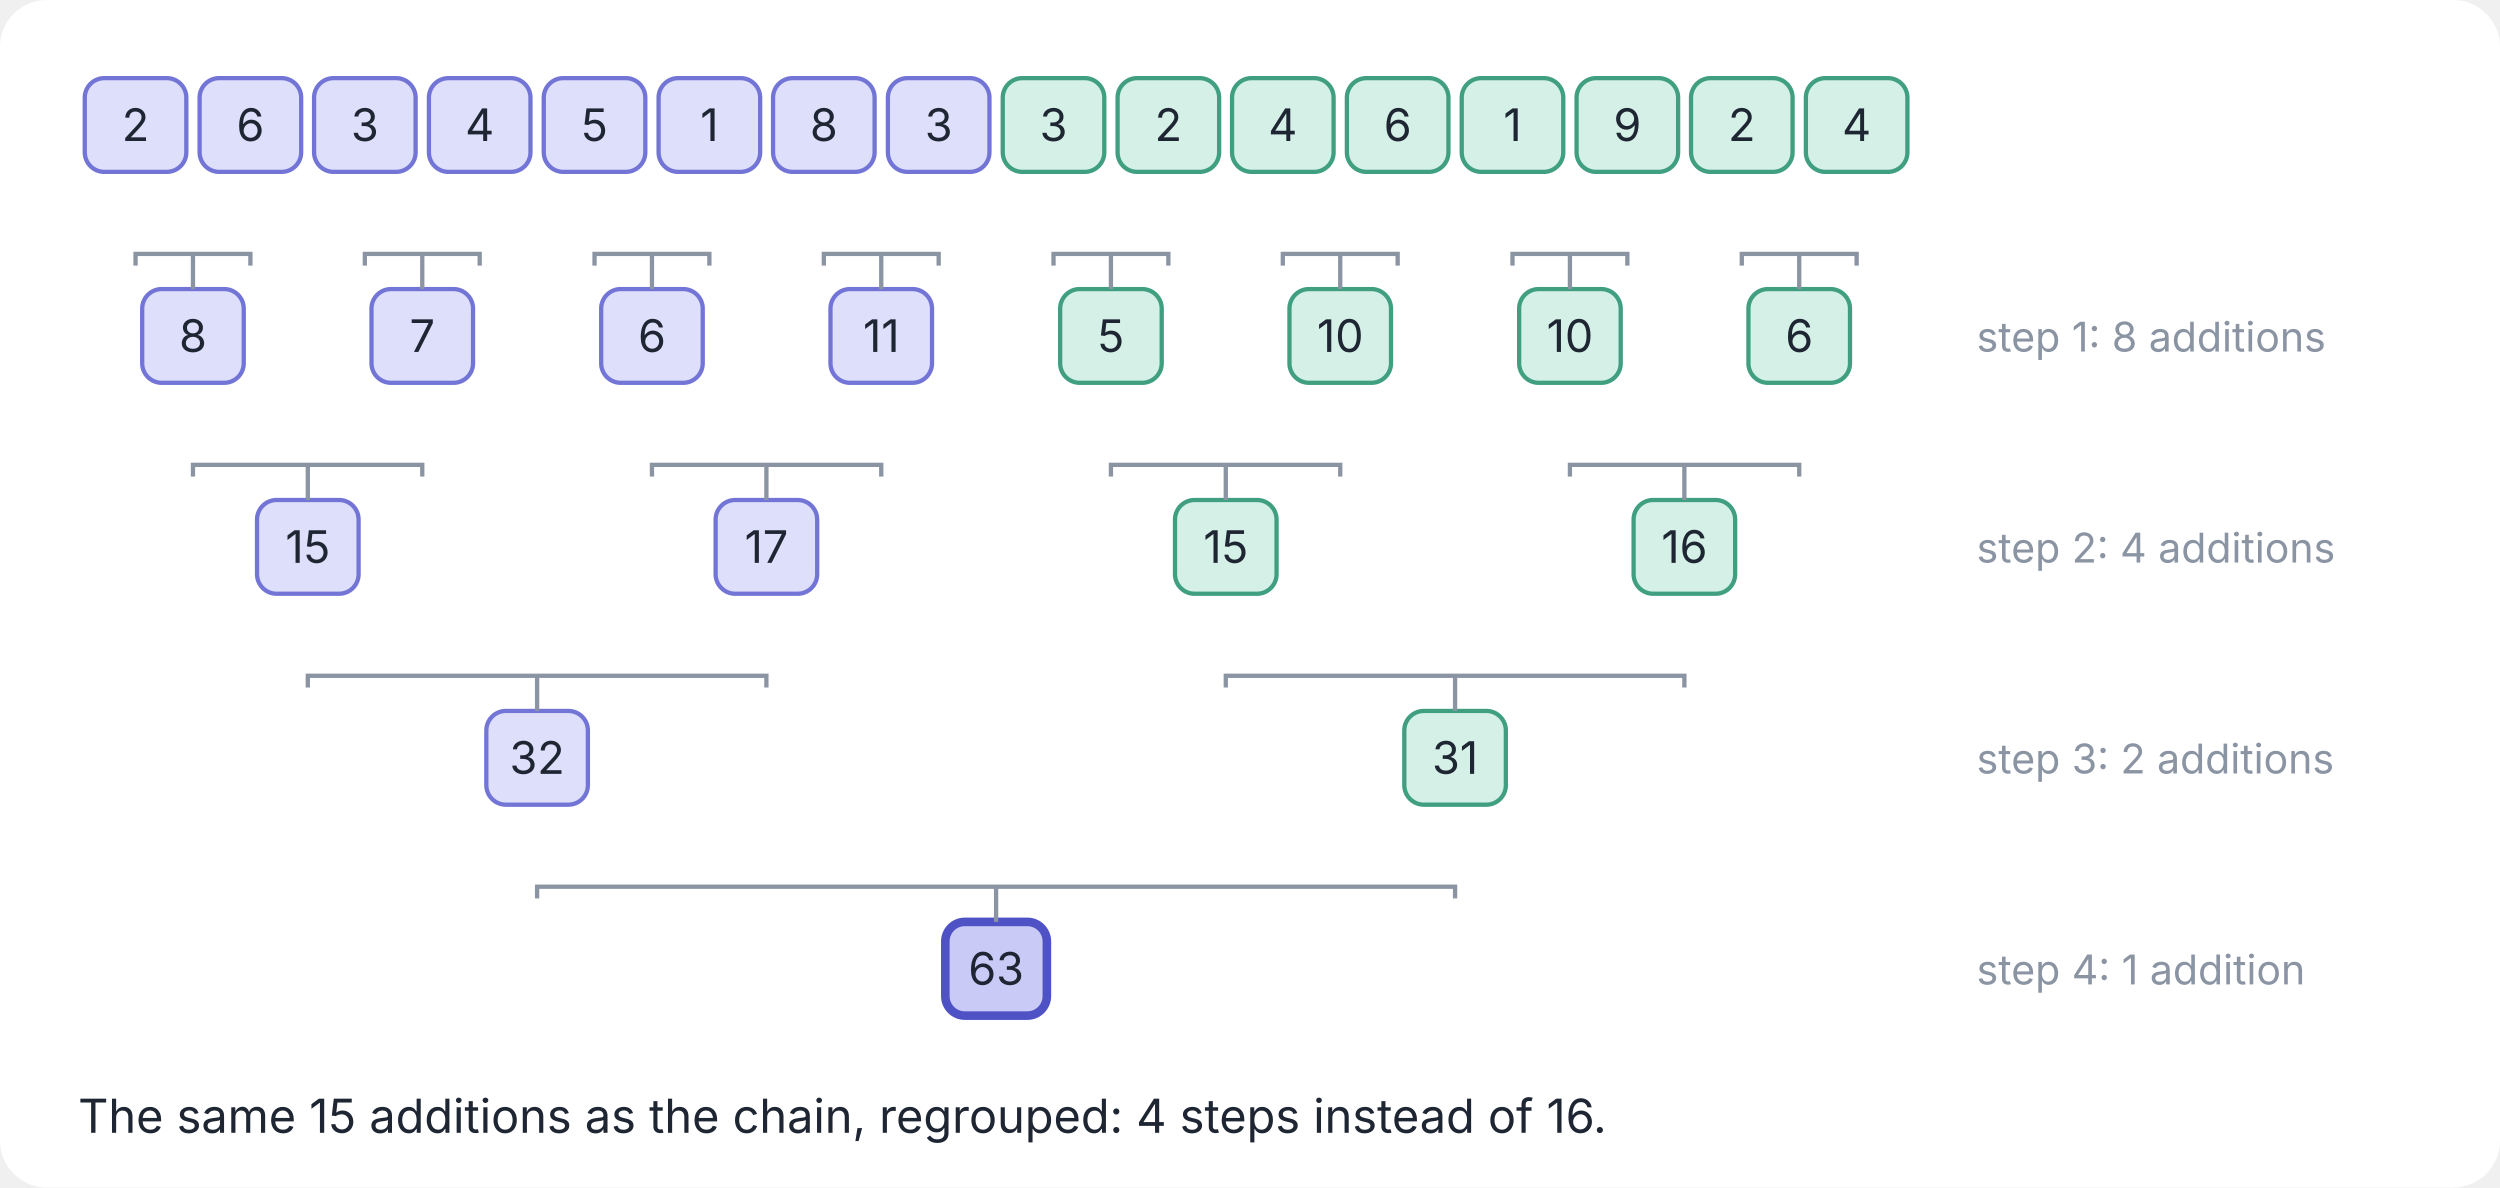
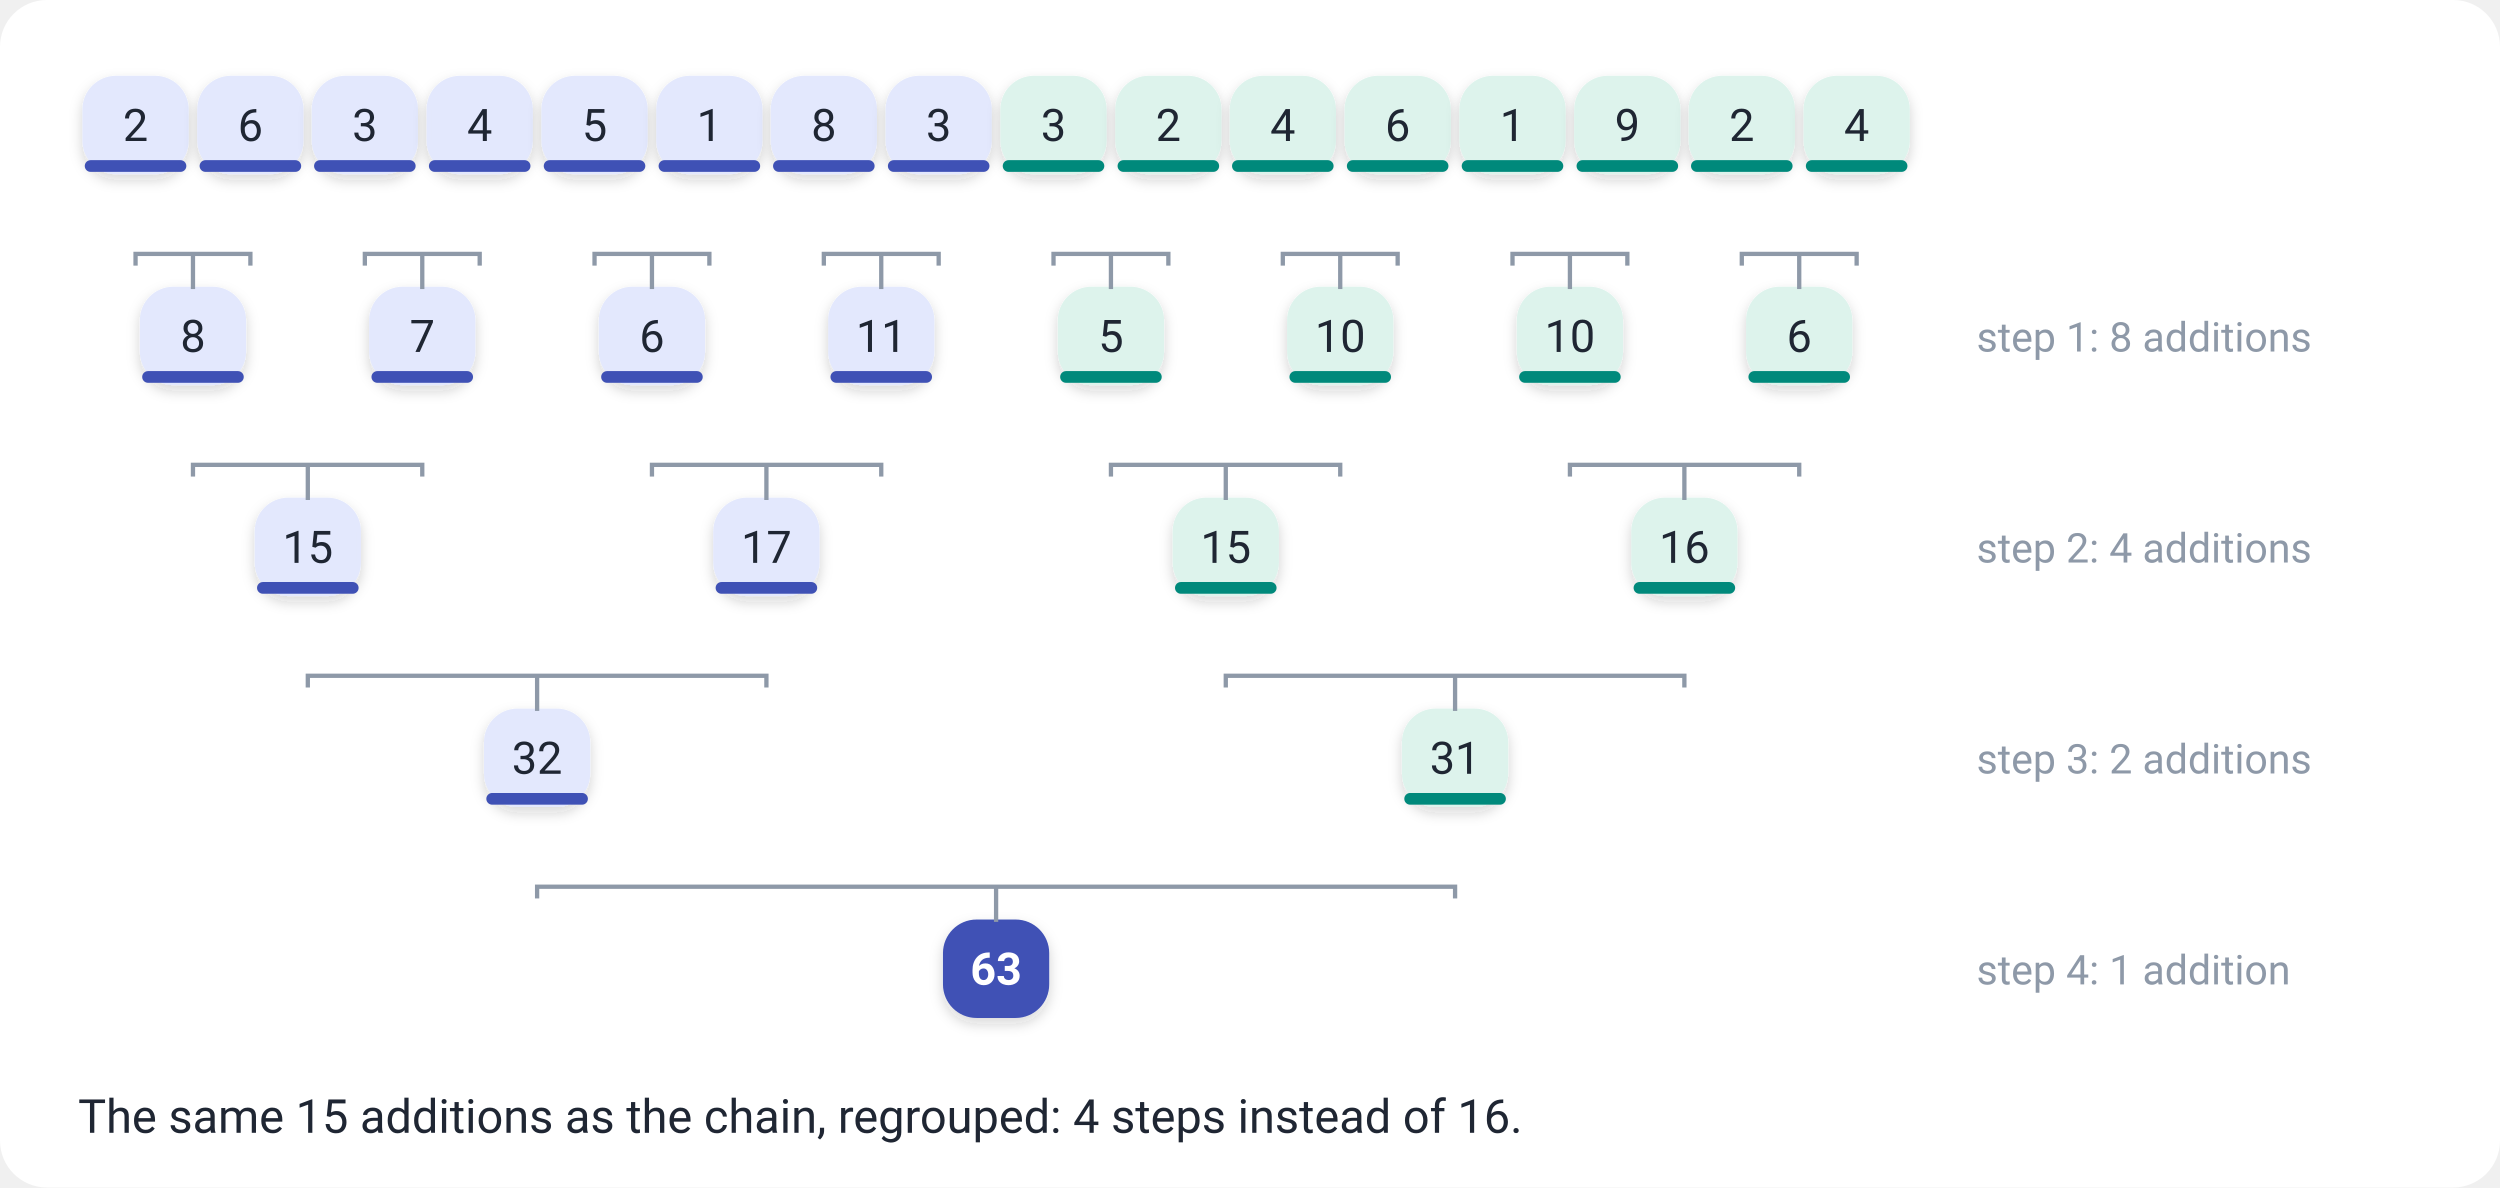
<svg xmlns="http://www.w3.org/2000/svg" viewBox="0 0 640 304" width="640" height="304" role="img" aria-label="The 16 products regrouped in pairs. Step 1 makes 8, 7, 6, 11, 5, 10, 10, 6; step 2 makes 15, 17, 15, 16; step 3 makes 32 and 31; step 4 makes 63. 15 additions in 4 steps.">
  <style>
-     text { font-family: Inter, "Segoe UI", "Helvetica Neue", Helvetica, Arial, sans-serif; }
+     text { font-family: Roboto, Inter, "Segoe UI", "Helvetica Neue", Arial, sans-serif; }
    .mono { font-family: "JetBrains Mono", "SF Mono", Menlo, Consolas, monospace; }
  </style>
  <defs>
-     <marker id="m-hi" viewBox="0 0 10 10" refX="8.5" refY="5" markerUnits="userSpaceOnUse" markerWidth="9" markerHeight="9" orient="auto">
-       <path d="M0.5,1 L9,5 L0.5,9 Z" fill="#4F52C4" />
+     <marker id="m-hi" viewBox="0 0 10 10" refX="8.5" refY="5" markerUnits="userSpaceOnUse" markerWidth="12" markerHeight="12" orient="auto">
+       <path d="M0.5,1 L9.5,5 L0.5,9 Z" fill="#3F51B5" />
    </marker>
-     <marker id="m-grey" viewBox="0 0 10 10" refX="8.5" refY="5" markerUnits="userSpaceOnUse" markerWidth="9" markerHeight="9" orient="auto">
-       <path d="M0.5,1 L9,5 L0.5,9 Z" fill="#8A94A3" />
+     <marker id="m-grey" viewBox="0 0 10 10" refX="8.5" refY="5" markerUnits="userSpaceOnUse" markerWidth="12" markerHeight="12" orient="auto">
+       <path d="M0.5,1 L9.5,5 L0.5,9 Z" fill="#8E99A8" />
    </marker>
-     <marker id="m-red" viewBox="0 0 10 10" refX="8.5" refY="5" markerUnits="userSpaceOnUse" markerWidth="9" markerHeight="9" orient="auto">
-       <path d="M0.5,1 L9,5 L0.5,9 Z" fill="#C2412D" />
+     <marker id="m-red" viewBox="0 0 10 10" refX="8.5" refY="5" markerUnits="userSpaceOnUse" markerWidth="12" markerHeight="12" orient="auto">
+       <path d="M0.5,1 L9.5,5 L0.5,9 Z" fill="#C2412D" />
    </marker>
-     <marker id="m-ink" viewBox="0 0 10 10" refX="8.5" refY="5" markerUnits="userSpaceOnUse" markerWidth="9" markerHeight="9" orient="auto">
-       <path d="M0.5,1 L9,5 L0.5,9 Z" fill="#1F2633" />
+     <marker id="m-ink" viewBox="0 0 10 10" refX="8.5" refY="5" markerUnits="userSpaceOnUse" markerWidth="12" markerHeight="12" orient="auto">
+       <path d="M0.5,1 L9.5,5 L0.5,9 Z" fill="#1F2633" />
    </marker>
-     <marker id="m-green" viewBox="0 0 10 10" refX="8.5" refY="5" markerUnits="userSpaceOnUse" markerWidth="9" markerHeight="9" orient="auto">
-       <path d="M0.5,1 L9,5 L0.5,9 Z" fill="#2E8B57" />
+     <marker id="m-green" viewBox="0 0 10 10" refX="8.5" refY="5" markerUnits="userSpaceOnUse" markerWidth="12" markerHeight="12" orient="auto">
+       <path d="M0.5,1 L9.5,5 L0.5,9 Z" fill="#2E8B57" />
    </marker>
-     <marker id="m-blue" viewBox="0 0 10 10" refX="8.5" refY="5" markerUnits="userSpaceOnUse" markerWidth="9" markerHeight="9" orient="auto">
-       <path d="M0.5,1 L9,5 L0.5,9 Z" fill="#7275D6" />
+     <marker id="m-blue" viewBox="0 0 10 10" refX="8.5" refY="5" markerUnits="userSpaceOnUse" markerWidth="12" markerHeight="12" orient="auto">
+       <path d="M0.5,1 L9.5,5 L0.5,9 Z" fill="#3F51B5" />
    </marker>
-     <marker id="m-mint" viewBox="0 0 10 10" refX="8.5" refY="5" markerUnits="userSpaceOnUse" markerWidth="9" markerHeight="9" orient="auto">
-       <path d="M0.5,1 L9,5 L0.5,9 Z" fill="#3F9F80" />
+     <marker id="m-mint" viewBox="0 0 10 10" refX="8.5" refY="5" markerUnits="userSpaceOnUse" markerWidth="12" markerHeight="12" orient="auto">
+       <path d="M0.5,1 L9.5,5 L0.5,9 Z" fill="#00897B" />
    </marker>
-     <marker id="m-peach" viewBox="0 0 10 10" refX="8.5" refY="5" markerUnits="userSpaceOnUse" markerWidth="9" markerHeight="9" orient="auto">
-       <path d="M0.5,1 L9,5 L0.5,9 Z" fill="#D98654" />
+     <marker id="m-peach" viewBox="0 0 10 10" refX="8.5" refY="5" markerUnits="userSpaceOnUse" markerWidth="12" markerHeight="12" orient="auto">
+       <path d="M0.5,1 L9.5,5 L0.5,9 Z" fill="#E65100" />
    </marker>
-     <marker id="m-pink" viewBox="0 0 10 10" refX="8.5" refY="5" markerUnits="userSpaceOnUse" markerWidth="9" markerHeight="9" orient="auto">
-       <path d="M0.5,1 L9,5 L0.5,9 Z" fill="#CC6A91" />
+     <marker id="m-pink" viewBox="0 0 10 10" refX="8.5" refY="5" markerUnits="userSpaceOnUse" markerWidth="12" markerHeight="12" orient="auto">
+       <path d="M0.5,1 L9.5,5 L0.5,9 Z" fill="#C2185B" />
    </marker>
+     <filter id="elev" x="-20%" y="-20%" width="140%" height="160%">
+       <feDropShadow dx="0" dy="1.5" stdDeviation="1.6" flood-color="#1F2633" flood-opacity="0.18" />
+     </filter>
  </defs>
  <rect width="640" height="304" rx="12" fill="#FFFFFF" />
-   <rect x="21.7" y="20.0" width="26.0" height="24.0" rx="5" fill="#DEDFFA" stroke="#7275D6" stroke-width="1.1" />
+   <rect x="21.7" y="20.0" width="26.0" height="24.0" rx="8" fill="#E3E8FD" stroke="#E3E8FD" stroke-width="1.2" filter="url(#elev)" />
+   <rect x="21.7" y="41.0" width="26.0" height="3" rx="1.5" fill="#3F51B5" />
  <text x="34.7" y="36.1" font-size="11.5" fill="#1F2633" text-anchor="middle" font-weight="400" xml:space="preserve">2</text>
-   <rect x="51.1" y="20.0" width="26.0" height="24.0" rx="5" fill="#DEDFFA" stroke="#7275D6" stroke-width="1.1" />
+   <rect x="51.1" y="20.0" width="26.0" height="24.0" rx="8" fill="#E3E8FD" stroke="#E3E8FD" stroke-width="1.2" filter="url(#elev)" />
+   <rect x="51.1" y="41.0" width="26.0" height="3" rx="1.5" fill="#3F51B5" />
  <text x="64.1" y="36.1" font-size="11.5" fill="#1F2633" text-anchor="middle" font-weight="400" xml:space="preserve">6</text>
-   <rect x="80.4" y="20.0" width="26.0" height="24.0" rx="5" fill="#DEDFFA" stroke="#7275D6" stroke-width="1.1" />
+   <rect x="80.4" y="20.0" width="26.0" height="24.0" rx="8" fill="#E3E8FD" stroke="#E3E8FD" stroke-width="1.2" filter="url(#elev)" />
+   <rect x="80.4" y="41.0" width="26.0" height="3" rx="1.5" fill="#3F51B5" />
  <text x="93.4" y="36.1" font-size="11.5" fill="#1F2633" text-anchor="middle" font-weight="400" xml:space="preserve">3</text>
-   <rect x="109.8" y="20.0" width="26.0" height="24.0" rx="5" fill="#DEDFFA" stroke="#7275D6" stroke-width="1.1" />
+   <rect x="109.8" y="20.0" width="26.0" height="24.0" rx="8" fill="#E3E8FD" stroke="#E3E8FD" stroke-width="1.2" filter="url(#elev)" />
+   <rect x="109.8" y="41.0" width="26.0" height="3" rx="1.5" fill="#3F51B5" />
  <text x="122.8" y="36.1" font-size="11.5" fill="#1F2633" text-anchor="middle" font-weight="400" xml:space="preserve">4</text>
-   <rect x="139.2" y="20.0" width="26.0" height="24.0" rx="5" fill="#DEDFFA" stroke="#7275D6" stroke-width="1.1" />
+   <rect x="139.2" y="20.0" width="26.0" height="24.0" rx="8" fill="#E3E8FD" stroke="#E3E8FD" stroke-width="1.2" filter="url(#elev)" />
+   <rect x="139.2" y="41.0" width="26.0" height="3" rx="1.5" fill="#3F51B5" />
  <text x="152.2" y="36.1" font-size="11.5" fill="#1F2633" text-anchor="middle" font-weight="400" xml:space="preserve">5</text>
-   <rect x="168.6" y="20.0" width="26.0" height="24.0" rx="5" fill="#DEDFFA" stroke="#7275D6" stroke-width="1.1" />
+   <rect x="168.6" y="20.0" width="26.0" height="24.0" rx="8" fill="#E3E8FD" stroke="#E3E8FD" stroke-width="1.2" filter="url(#elev)" />
+   <rect x="168.6" y="41.0" width="26.0" height="3" rx="1.5" fill="#3F51B5" />
  <text x="181.6" y="36.1" font-size="11.5" fill="#1F2633" text-anchor="middle" font-weight="400" xml:space="preserve">1</text>
-   <rect x="197.9" y="20.0" width="26.0" height="24.0" rx="5" fill="#DEDFFA" stroke="#7275D6" stroke-width="1.1" />
+   <rect x="197.9" y="20.0" width="26.0" height="24.0" rx="8" fill="#E3E8FD" stroke="#E3E8FD" stroke-width="1.2" filter="url(#elev)" />
+   <rect x="197.9" y="41.0" width="26.0" height="3" rx="1.5" fill="#3F51B5" />
  <text x="210.9" y="36.1" font-size="11.5" fill="#1F2633" text-anchor="middle" font-weight="400" xml:space="preserve">8</text>
-   <rect x="227.3" y="20.0" width="26.0" height="24.0" rx="5" fill="#DEDFFA" stroke="#7275D6" stroke-width="1.1" />
+   <rect x="227.3" y="20.0" width="26.0" height="24.0" rx="8" fill="#E3E8FD" stroke="#E3E8FD" stroke-width="1.2" filter="url(#elev)" />
+   <rect x="227.3" y="41.0" width="26.0" height="3" rx="1.5" fill="#3F51B5" />
  <text x="240.3" y="36.1" font-size="11.5" fill="#1F2633" text-anchor="middle" font-weight="400" xml:space="preserve">3</text>
-   <rect x="256.7" y="20.0" width="26.0" height="24.0" rx="5" fill="#D5F0E6" stroke="#3F9F80" stroke-width="1.1" />
+   <rect x="256.7" y="20.0" width="26.0" height="24.0" rx="8" fill="#DDF3EC" stroke="#DDF3EC" stroke-width="1.2" filter="url(#elev)" />
+   <rect x="256.7" y="41.0" width="26.0" height="3" rx="1.5" fill="#00897B" />
  <text x="269.7" y="36.1" font-size="11.5" fill="#1F2633" text-anchor="middle" font-weight="400" xml:space="preserve">3</text>
-   <rect x="286.1" y="20.0" width="26.0" height="24.0" rx="5" fill="#D5F0E6" stroke="#3F9F80" stroke-width="1.1" />
+   <rect x="286.1" y="20.0" width="26.0" height="24.0" rx="8" fill="#DDF3EC" stroke="#DDF3EC" stroke-width="1.2" filter="url(#elev)" />
+   <rect x="286.1" y="41.0" width="26.0" height="3" rx="1.5" fill="#00897B" />
  <text x="299.1" y="36.1" font-size="11.5" fill="#1F2633" text-anchor="middle" font-weight="400" xml:space="preserve">2</text>
-   <rect x="315.4" y="20.0" width="26.0" height="24.0" rx="5" fill="#D5F0E6" stroke="#3F9F80" stroke-width="1.1" />
+   <rect x="315.4" y="20.0" width="26.0" height="24.0" rx="8" fill="#DDF3EC" stroke="#DDF3EC" stroke-width="1.2" filter="url(#elev)" />
+   <rect x="315.4" y="41.0" width="26.0" height="3" rx="1.5" fill="#00897B" />
  <text x="328.4" y="36.1" font-size="11.5" fill="#1F2633" text-anchor="middle" font-weight="400" xml:space="preserve">4</text>
-   <rect x="344.8" y="20.0" width="26.0" height="24.0" rx="5" fill="#D5F0E6" stroke="#3F9F80" stroke-width="1.1" />
+   <rect x="344.8" y="20.0" width="26.0" height="24.0" rx="8" fill="#DDF3EC" stroke="#DDF3EC" stroke-width="1.2" filter="url(#elev)" />
+   <rect x="344.8" y="41.0" width="26.0" height="3" rx="1.5" fill="#00897B" />
  <text x="357.8" y="36.1" font-size="11.5" fill="#1F2633" text-anchor="middle" font-weight="400" xml:space="preserve">6</text>
-   <rect x="374.2" y="20.0" width="26.0" height="24.0" rx="5" fill="#D5F0E6" stroke="#3F9F80" stroke-width="1.1" />
+   <rect x="374.2" y="20.0" width="26.0" height="24.0" rx="8" fill="#DDF3EC" stroke="#DDF3EC" stroke-width="1.2" filter="url(#elev)" />
+   <rect x="374.2" y="41.0" width="26.0" height="3" rx="1.5" fill="#00897B" />
  <text x="387.2" y="36.1" font-size="11.5" fill="#1F2633" text-anchor="middle" font-weight="400" xml:space="preserve">1</text>
-   <rect x="403.6" y="20.0" width="26.0" height="24.0" rx="5" fill="#D5F0E6" stroke="#3F9F80" stroke-width="1.1" />
+   <rect x="403.6" y="20.0" width="26.0" height="24.0" rx="8" fill="#DDF3EC" stroke="#DDF3EC" stroke-width="1.2" filter="url(#elev)" />
+   <rect x="403.6" y="41.0" width="26.0" height="3" rx="1.5" fill="#00897B" />
  <text x="416.6" y="36.1" font-size="11.5" fill="#1F2633" text-anchor="middle" font-weight="400" xml:space="preserve">9</text>
-   <rect x="432.9" y="20.0" width="26.0" height="24.0" rx="5" fill="#D5F0E6" stroke="#3F9F80" stroke-width="1.1" />
+   <rect x="432.9" y="20.0" width="26.0" height="24.0" rx="8" fill="#DDF3EC" stroke="#DDF3EC" stroke-width="1.2" filter="url(#elev)" />
+   <rect x="432.9" y="41.0" width="26.0" height="3" rx="1.5" fill="#00897B" />
  <text x="445.9" y="36.1" font-size="11.5" fill="#1F2633" text-anchor="middle" font-weight="400" xml:space="preserve">2</text>
-   <rect x="462.3" y="20.0" width="26.0" height="24.0" rx="5" fill="#D5F0E6" stroke="#3F9F80" stroke-width="1.1" />
+   <rect x="462.3" y="20.0" width="26.0" height="24.0" rx="8" fill="#DDF3EC" stroke="#DDF3EC" stroke-width="1.2" filter="url(#elev)" />
+   <rect x="462.3" y="41.0" width="26.0" height="3" rx="1.5" fill="#00897B" />
  <text x="475.3" y="36.1" font-size="11.5" fill="#1F2633" text-anchor="middle" font-weight="400" xml:space="preserve">4</text>
-   <rect x="36.4" y="74.0" width="26.0" height="24.0" rx="5" fill="#DEDFFA" stroke="#7275D6" stroke-width="1.1" />
+   <rect x="36.4" y="74.0" width="26.0" height="24.0" rx="8" fill="#E3E8FD" stroke="#E3E8FD" stroke-width="1.2" filter="url(#elev)" />
+   <rect x="36.4" y="95.0" width="26.0" height="3" rx="1.5" fill="#3F51B5" />
  <text x="49.4" y="90.1" font-size="11.5" fill="#1F2633" text-anchor="middle" font-weight="400" xml:space="preserve">8</text>
-   <path d="M34.7,68 V65 H64.1 V68" fill="none" stroke="#8A94A3" stroke-width="1.1" />
-   <line x1="49.4" y1="65.0" x2="49.4" y2="74.0" stroke="#8A94A3" stroke-width="1.1" />
-   <rect x="95.1" y="74.0" width="26.0" height="24.0" rx="5" fill="#DEDFFA" stroke="#7275D6" stroke-width="1.1" />
+   <path d="M34.7,68 V65 H64.1 V68" fill="none" stroke="#8E99A8" stroke-width="1.1" />
+   <line x1="49.4" y1="65.0" x2="49.4" y2="74.0" stroke="#8E99A8" stroke-width="1.1" />
+   <rect x="95.1" y="74.0" width="26.0" height="24.0" rx="8" fill="#E3E8FD" stroke="#E3E8FD" stroke-width="1.2" filter="url(#elev)" />
+   <rect x="95.1" y="95.0" width="26.0" height="3" rx="1.5" fill="#3F51B5" />
  <text x="108.1" y="90.1" font-size="11.5" fill="#1F2633" text-anchor="middle" font-weight="400" xml:space="preserve">7</text>
-   <path d="M93.4,68 V65 H122.8 V68" fill="none" stroke="#8A94A3" stroke-width="1.1" />
-   <line x1="108.1" y1="65.0" x2="108.1" y2="74.0" stroke="#8A94A3" stroke-width="1.1" />
-   <rect x="153.9" y="74.0" width="26.0" height="24.0" rx="5" fill="#DEDFFA" stroke="#7275D6" stroke-width="1.1" />
+   <path d="M93.4,68 V65 H122.8 V68" fill="none" stroke="#8E99A8" stroke-width="1.1" />
+   <line x1="108.1" y1="65.0" x2="108.1" y2="74.0" stroke="#8E99A8" stroke-width="1.1" />
+   <rect x="153.9" y="74.0" width="26.0" height="24.0" rx="8" fill="#E3E8FD" stroke="#E3E8FD" stroke-width="1.2" filter="url(#elev)" />
+   <rect x="153.9" y="95.0" width="26.0" height="3" rx="1.5" fill="#3F51B5" />
  <text x="166.9" y="90.1" font-size="11.5" fill="#1F2633" text-anchor="middle" font-weight="400" xml:space="preserve">6</text>
-   <path d="M152.2,68 V65 H181.6 V68" fill="none" stroke="#8A94A3" stroke-width="1.1" />
-   <line x1="166.9" y1="65.0" x2="166.9" y2="74.0" stroke="#8A94A3" stroke-width="1.1" />
-   <rect x="212.6" y="74.0" width="26.0" height="24.0" rx="5" fill="#DEDFFA" stroke="#7275D6" stroke-width="1.1" />
+   <path d="M152.2,68 V65 H181.6 V68" fill="none" stroke="#8E99A8" stroke-width="1.1" />
+   <line x1="166.9" y1="65.0" x2="166.9" y2="74.0" stroke="#8E99A8" stroke-width="1.1" />
+   <rect x="212.6" y="74.0" width="26.0" height="24.0" rx="8" fill="#E3E8FD" stroke="#E3E8FD" stroke-width="1.2" filter="url(#elev)" />
+   <rect x="212.6" y="95.0" width="26.0" height="3" rx="1.5" fill="#3F51B5" />
  <text x="225.6" y="90.1" font-size="11.5" fill="#1F2633" text-anchor="middle" font-weight="400" xml:space="preserve">11</text>
-   <path d="M210.9,68 V65 H240.3 V68" fill="none" stroke="#8A94A3" stroke-width="1.1" />
-   <line x1="225.6" y1="65.0" x2="225.6" y2="74.0" stroke="#8A94A3" stroke-width="1.1" />
-   <rect x="271.4" y="74.0" width="26.0" height="24.0" rx="5" fill="#D5F0E6" stroke="#3F9F80" stroke-width="1.1" />
+   <path d="M210.9,68 V65 H240.3 V68" fill="none" stroke="#8E99A8" stroke-width="1.1" />
+   <line x1="225.6" y1="65.0" x2="225.6" y2="74.0" stroke="#8E99A8" stroke-width="1.1" />
+   <rect x="271.4" y="74.0" width="26.0" height="24.0" rx="8" fill="#DDF3EC" stroke="#DDF3EC" stroke-width="1.2" filter="url(#elev)" />
+   <rect x="271.4" y="95.0" width="26.0" height="3" rx="1.5" fill="#00897B" />
  <text x="284.4" y="90.1" font-size="11.5" fill="#1F2633" text-anchor="middle" font-weight="400" xml:space="preserve">5</text>
-   <path d="M269.7,68 V65 H299.1 V68" fill="none" stroke="#8A94A3" stroke-width="1.1" />
-   <line x1="284.4" y1="65.0" x2="284.4" y2="74.0" stroke="#8A94A3" stroke-width="1.1" />
-   <rect x="330.1" y="74.0" width="26.0" height="24.0" rx="5" fill="#D5F0E6" stroke="#3F9F80" stroke-width="1.1" />
+   <path d="M269.7,68 V65 H299.1 V68" fill="none" stroke="#8E99A8" stroke-width="1.1" />
+   <line x1="284.4" y1="65.0" x2="284.4" y2="74.0" stroke="#8E99A8" stroke-width="1.1" />
+   <rect x="330.1" y="74.0" width="26.0" height="24.0" rx="8" fill="#DDF3EC" stroke="#DDF3EC" stroke-width="1.2" filter="url(#elev)" />
+   <rect x="330.1" y="95.0" width="26.0" height="3" rx="1.5" fill="#00897B" />
  <text x="343.1" y="90.1" font-size="11.5" fill="#1F2633" text-anchor="middle" font-weight="400" xml:space="preserve">10</text>
-   <path d="M328.4,68 V65 H357.8 V68" fill="none" stroke="#8A94A3" stroke-width="1.1" />
-   <line x1="343.1" y1="65.0" x2="343.1" y2="74.0" stroke="#8A94A3" stroke-width="1.1" />
-   <rect x="388.9" y="74.0" width="26.0" height="24.0" rx="5" fill="#D5F0E6" stroke="#3F9F80" stroke-width="1.1" />
+   <path d="M328.4,68 V65 H357.8 V68" fill="none" stroke="#8E99A8" stroke-width="1.1" />
+   <line x1="343.1" y1="65.0" x2="343.1" y2="74.0" stroke="#8E99A8" stroke-width="1.1" />
+   <rect x="388.9" y="74.0" width="26.0" height="24.0" rx="8" fill="#DDF3EC" stroke="#DDF3EC" stroke-width="1.2" filter="url(#elev)" />
+   <rect x="388.9" y="95.0" width="26.0" height="3" rx="1.5" fill="#00897B" />
  <text x="401.9" y="90.1" font-size="11.5" fill="#1F2633" text-anchor="middle" font-weight="400" xml:space="preserve">10</text>
-   <path d="M387.2,68 V65 H416.6 V68" fill="none" stroke="#8A94A3" stroke-width="1.1" />
-   <line x1="401.9" y1="65.0" x2="401.9" y2="74.0" stroke="#8A94A3" stroke-width="1.1" />
-   <rect x="447.6" y="74.0" width="26.0" height="24.0" rx="5" fill="#D5F0E6" stroke="#3F9F80" stroke-width="1.1" />
+   <path d="M387.2,68 V65 H416.6 V68" fill="none" stroke="#8E99A8" stroke-width="1.1" />
+   <line x1="401.9" y1="65.0" x2="401.9" y2="74.0" stroke="#8E99A8" stroke-width="1.1" />
+   <rect x="447.6" y="74.0" width="26.0" height="24.0" rx="8" fill="#DDF3EC" stroke="#DDF3EC" stroke-width="1.2" filter="url(#elev)" />
+   <rect x="447.6" y="95.0" width="26.0" height="3" rx="1.5" fill="#00897B" />
  <text x="460.6" y="90.1" font-size="11.5" fill="#1F2633" text-anchor="middle" font-weight="400" xml:space="preserve">6</text>
-   <path d="M445.9,68 V65 H475.3 V68" fill="none" stroke="#8A94A3" stroke-width="1.1" />
-   <line x1="460.6" y1="65.0" x2="460.6" y2="74.0" stroke="#8A94A3" stroke-width="1.1" />
-   <rect x="65.8" y="128.0" width="26.0" height="24.0" rx="5" fill="#DEDFFA" stroke="#7275D6" stroke-width="1.1" />
+   <path d="M445.9,68 V65 H475.3 V68" fill="none" stroke="#8E99A8" stroke-width="1.1" />
+   <line x1="460.6" y1="65.0" x2="460.6" y2="74.0" stroke="#8E99A8" stroke-width="1.1" />
+   <rect x="65.8" y="128.0" width="26.0" height="24.0" rx="8" fill="#E3E8FD" stroke="#E3E8FD" stroke-width="1.2" filter="url(#elev)" />
+   <rect x="65.8" y="149.0" width="26.0" height="3" rx="1.5" fill="#3F51B5" />
  <text x="78.8" y="144.1" font-size="11.5" fill="#1F2633" text-anchor="middle" font-weight="400" xml:space="preserve">15</text>
-   <path d="M49.4,122 V119 H108.1 V122" fill="none" stroke="#8A94A3" stroke-width="1.1" />
-   <line x1="78.8" y1="119.0" x2="78.8" y2="128.0" stroke="#8A94A3" stroke-width="1.1" />
-   <rect x="183.2" y="128.0" width="26.0" height="24.0" rx="5" fill="#DEDFFA" stroke="#7275D6" stroke-width="1.1" />
+   <path d="M49.4,122 V119 H108.1 V122" fill="none" stroke="#8E99A8" stroke-width="1.1" />
+   <line x1="78.8" y1="119.0" x2="78.8" y2="128.0" stroke="#8E99A8" stroke-width="1.1" />
+   <rect x="183.2" y="128.0" width="26.0" height="24.0" rx="8" fill="#E3E8FD" stroke="#E3E8FD" stroke-width="1.2" filter="url(#elev)" />
+   <rect x="183.2" y="149.0" width="26.0" height="3" rx="1.5" fill="#3F51B5" />
  <text x="196.2" y="144.1" font-size="11.5" fill="#1F2633" text-anchor="middle" font-weight="400" xml:space="preserve">17</text>
-   <path d="M166.9,122 V119 H225.6 V122" fill="none" stroke="#8A94A3" stroke-width="1.1" />
-   <line x1="196.2" y1="119.0" x2="196.2" y2="128.0" stroke="#8A94A3" stroke-width="1.1" />
-   <rect x="300.8" y="128.0" width="26.0" height="24.0" rx="5" fill="#D5F0E6" stroke="#3F9F80" stroke-width="1.1" />
+   <path d="M166.9,122 V119 H225.6 V122" fill="none" stroke="#8E99A8" stroke-width="1.1" />
+   <line x1="196.2" y1="119.0" x2="196.2" y2="128.0" stroke="#8E99A8" stroke-width="1.1" />
+   <rect x="300.8" y="128.0" width="26.0" height="24.0" rx="8" fill="#DDF3EC" stroke="#DDF3EC" stroke-width="1.2" filter="url(#elev)" />
+   <rect x="300.8" y="149.0" width="26.0" height="3" rx="1.5" fill="#00897B" />
  <text x="313.8" y="144.1" font-size="11.5" fill="#1F2633" text-anchor="middle" font-weight="400" xml:space="preserve">15</text>
-   <path d="M284.4,122 V119 H343.1 V122" fill="none" stroke="#8A94A3" stroke-width="1.1" />
-   <line x1="313.8" y1="119.0" x2="313.8" y2="128.0" stroke="#8A94A3" stroke-width="1.1" />
-   <rect x="418.2" y="128.0" width="26.0" height="24.0" rx="5" fill="#D5F0E6" stroke="#3F9F80" stroke-width="1.1" />
+   <path d="M284.4,122 V119 H343.1 V122" fill="none" stroke="#8E99A8" stroke-width="1.1" />
+   <line x1="313.8" y1="119.0" x2="313.8" y2="128.0" stroke="#8E99A8" stroke-width="1.1" />
+   <rect x="418.2" y="128.0" width="26.0" height="24.0" rx="8" fill="#DDF3EC" stroke="#DDF3EC" stroke-width="1.2" filter="url(#elev)" />
+   <rect x="418.2" y="149.0" width="26.0" height="3" rx="1.5" fill="#00897B" />
  <text x="431.2" y="144.1" font-size="11.5" fill="#1F2633" text-anchor="middle" font-weight="400" xml:space="preserve">16</text>
-   <path d="M401.9,122 V119 H460.6 V122" fill="none" stroke="#8A94A3" stroke-width="1.1" />
-   <line x1="431.2" y1="119.0" x2="431.2" y2="128.0" stroke="#8A94A3" stroke-width="1.1" />
-   <rect x="124.5" y="182.0" width="26.0" height="24.0" rx="5" fill="#DEDFFA" stroke="#7275D6" stroke-width="1.1" />
+   <path d="M401.9,122 V119 H460.6 V122" fill="none" stroke="#8E99A8" stroke-width="1.1" />
+   <line x1="431.2" y1="119.0" x2="431.2" y2="128.0" stroke="#8E99A8" stroke-width="1.1" />
+   <rect x="124.5" y="182.0" width="26.0" height="24.0" rx="8" fill="#E3E8FD" stroke="#E3E8FD" stroke-width="1.2" filter="url(#elev)" />
+   <rect x="124.5" y="203.0" width="26.0" height="3" rx="1.5" fill="#3F51B5" />
  <text x="137.5" y="198.1" font-size="11.5" fill="#1F2633" text-anchor="middle" font-weight="400" xml:space="preserve">32</text>
-   <path d="M78.8,176 V173 H196.2 V176" fill="none" stroke="#8A94A3" stroke-width="1.1" />
-   <line x1="137.5" y1="173.0" x2="137.5" y2="182.0" stroke="#8A94A3" stroke-width="1.1" />
-   <rect x="359.5" y="182.0" width="26.0" height="24.0" rx="5" fill="#D5F0E6" stroke="#3F9F80" stroke-width="1.1" />
+   <path d="M78.8,176 V173 H196.2 V176" fill="none" stroke="#8E99A8" stroke-width="1.1" />
+   <line x1="137.5" y1="173.0" x2="137.5" y2="182.0" stroke="#8E99A8" stroke-width="1.1" />
+   <rect x="359.5" y="182.0" width="26.0" height="24.0" rx="8" fill="#DDF3EC" stroke="#DDF3EC" stroke-width="1.2" filter="url(#elev)" />
+   <rect x="359.5" y="203.0" width="26.0" height="3" rx="1.5" fill="#00897B" />
  <text x="372.5" y="198.1" font-size="11.5" fill="#1F2633" text-anchor="middle" font-weight="400" xml:space="preserve">31</text>
-   <path d="M313.8,176 V173 H431.2 V176" fill="none" stroke="#8A94A3" stroke-width="1.1" />
-   <line x1="372.5" y1="173.0" x2="372.5" y2="182.0" stroke="#8A94A3" stroke-width="1.1" />
-   <rect x="242.0" y="236.0" width="26.0" height="24.0" rx="5" fill="#C9CAF6" stroke="#4F52C4" stroke-width="2.2" />
-   <text x="255.0" y="252.1" font-size="11.5" fill="#1F2633" text-anchor="middle" font-weight="400" xml:space="preserve">63</text>
-   <path d="M137.5,230 V227 H372.5 V230" fill="none" stroke="#8A94A3" stroke-width="1.1" />
-   <line x1="255.0" y1="227.0" x2="255.0" y2="236.0" stroke="#8A94A3" stroke-width="1.1" />
-   <text x="506.0" y="90.0" font-size="10.5" fill="#8A94A3" text-anchor="start" font-weight="400" xml:space="preserve">step 1: 8 additions</text>
-   <text x="506.0" y="144.0" font-size="10.5" fill="#8A94A3" text-anchor="start" font-weight="400" xml:space="preserve">step 2: 4 additions</text>
-   <text x="506.0" y="198.0" font-size="10.5" fill="#8A94A3" text-anchor="start" font-weight="400" xml:space="preserve">step 3: 2 additions</text>
-   <text x="506.0" y="252.0" font-size="10.5" fill="#8A94A3" text-anchor="start" font-weight="400" xml:space="preserve">step 4: 1 addition</text>
+   <path d="M313.8,176 V173 H431.2 V176" fill="none" stroke="#8E99A8" stroke-width="1.1" />
+   <line x1="372.5" y1="173.0" x2="372.5" y2="182.0" stroke="#8E99A8" stroke-width="1.1" />
+   <rect x="242.0" y="236.0" width="26.0" height="24.0" rx="8" fill="#3F51B5" stroke="#3F51B5" stroke-width="1.2" filter="url(#elev)" />
+   <text x="255.0" y="252.1" font-size="11.5" fill="#FFFFFF" text-anchor="middle" font-weight="700" xml:space="preserve">63</text>
+   <path d="M137.5,230 V227 H372.5 V230" fill="none" stroke="#8E99A8" stroke-width="1.1" />
+   <line x1="255.0" y1="227.0" x2="255.0" y2="236.0" stroke="#8E99A8" stroke-width="1.1" />
+   <text x="506.0" y="90.0" font-size="10.5" fill="#8E99A8" text-anchor="start" font-weight="400" xml:space="preserve">step 1: 8 additions</text>
+   <text x="506.0" y="144.0" font-size="10.5" fill="#8E99A8" text-anchor="start" font-weight="400" xml:space="preserve">step 2: 4 additions</text>
+   <text x="506.0" y="198.0" font-size="10.5" fill="#8E99A8" text-anchor="start" font-weight="400" xml:space="preserve">step 3: 2 additions</text>
+   <text x="506.0" y="252.0" font-size="10.5" fill="#8E99A8" text-anchor="start" font-weight="400" xml:space="preserve">step 4: 1 addition</text>
  <text x="20.0" y="290.0" font-size="12" fill="#1F2633" text-anchor="start" font-weight="400" xml:space="preserve">The same 15 additions as the chain, regrouped: 4 steps instead of 16.</text>
</svg>
